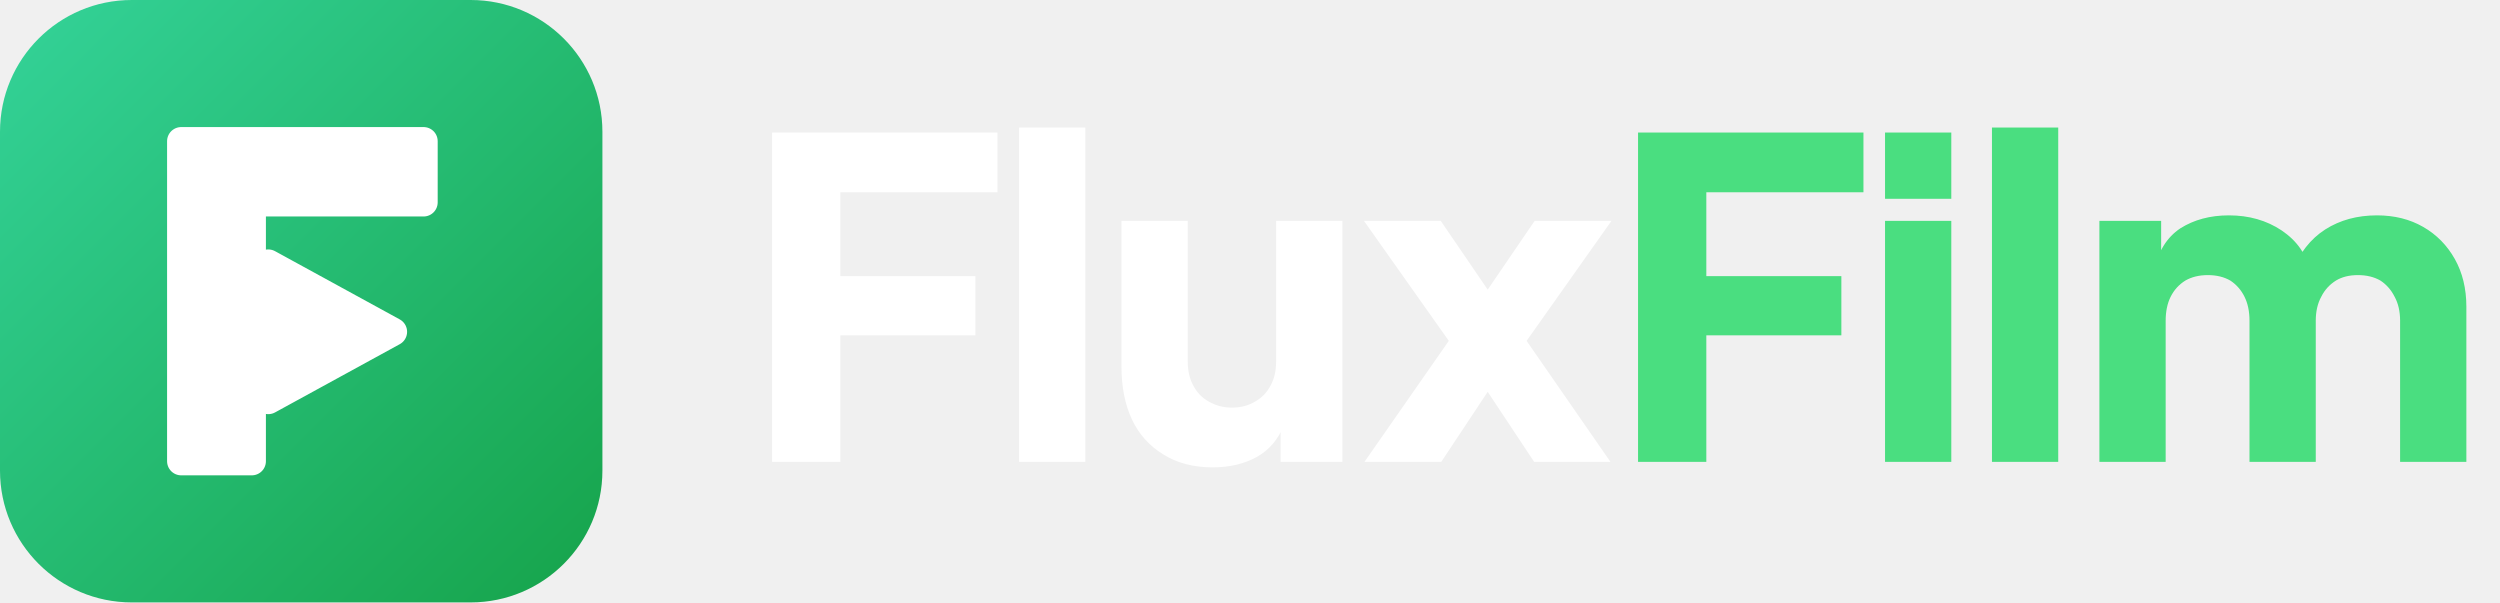
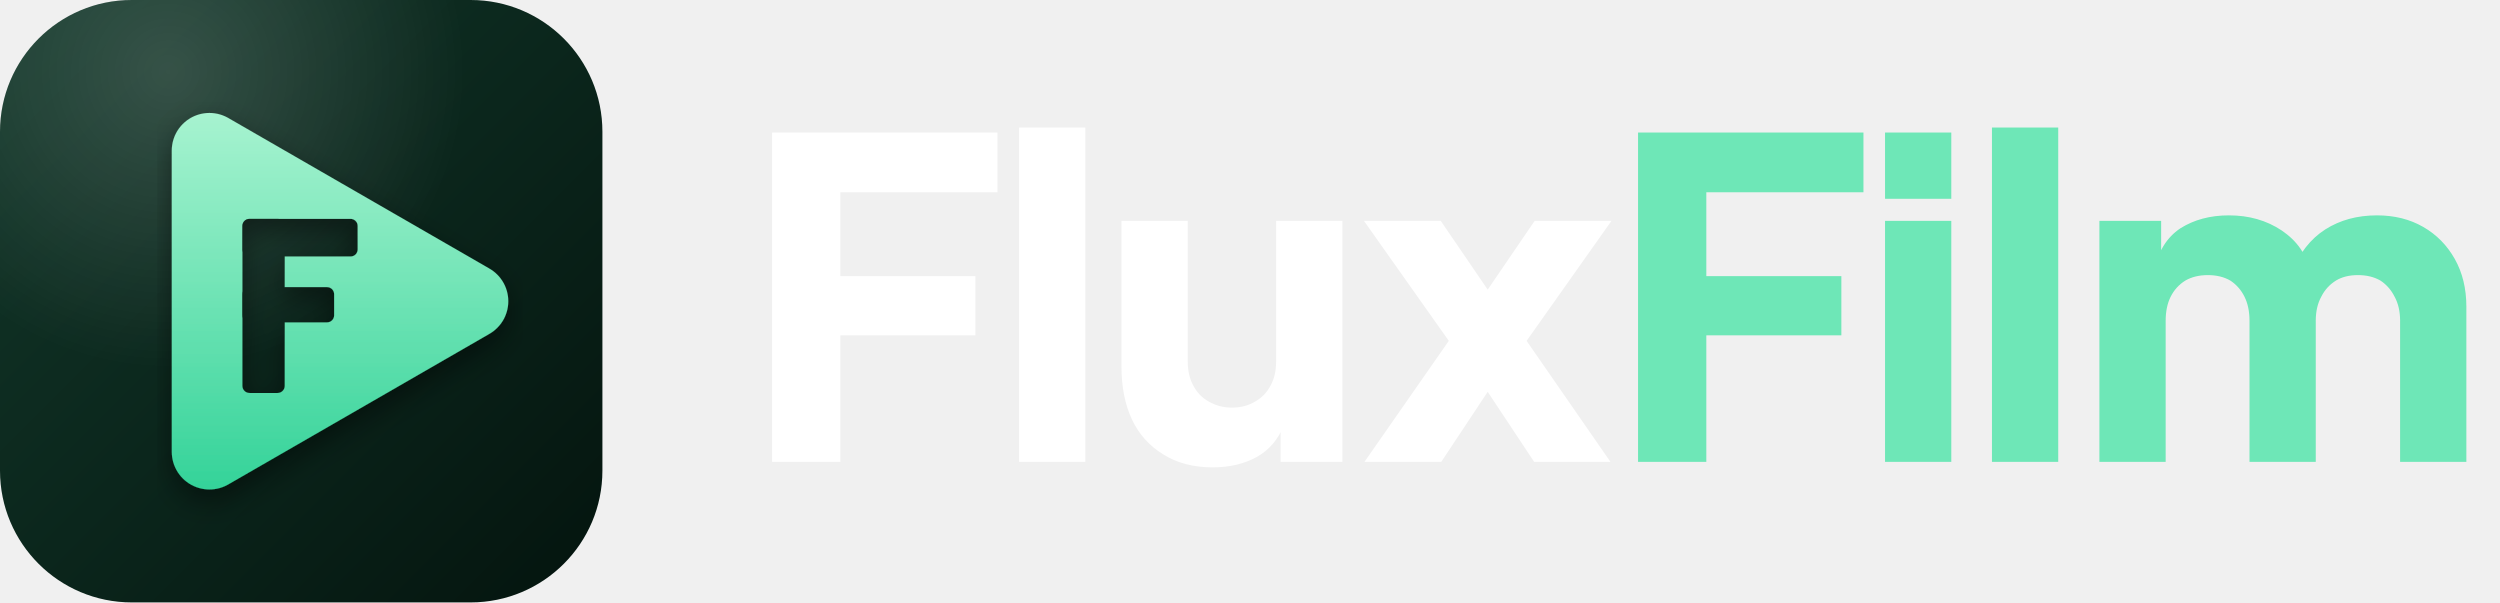
<svg xmlns="http://www.w3.org/2000/svg" viewBox="0 0 498 120" width="498" height="120">
  <defs>
    <linearGradient id="ff-bg" x1="0" y1="0" x2="512" y2="512" gradientUnits="userSpaceOnUse">
-       <stop offset="0" stop-color="#34d399" />
-       <stop offset="1" stop-color="#16a34a" />
+       <stop offset="0" stop-color="#12382a" />
+       <stop offset="1" stop-color="#04140e" />
    </linearGradient>
+     <radialGradient id="ff-hi" cx="143" cy="61" r="460" gradientUnits="userSpaceOnUse">
+       <stop offset="0" stop-color="#ffffff" stop-opacity=".16" />
+       <stop offset=".55" stop-color="#ffffff" stop-opacity="0" />
+     </radialGradient>
+     <linearGradient id="ff-mk" x1="0" y1="96" x2="0" y2="416" gradientUnits="userSpaceOnUse">
+       <stop offset="0" stop-color="#a7f3d0" />
+       <stop offset="1" stop-color="#34d399" />
+     </linearGradient>
+     <filter id="ff-sh" x="-20%" y="-20%" width="140%" height="150%">
+       <feDropShadow dx="0" dy="10" stdDeviation="12" flood-color="#000000" flood-opacity=".45" />
+     </filter>
+     <mask id="ff-f" maskUnits="userSpaceOnUse" x="0" y="0" width="512" height="512">
+       <rect width="512" height="512" fill="#fff" />
+       <g fill="#000">
+         <rect x="198" y="186" width="36" height="148" rx="6" />
+         <rect x="198" y="186" width="98" height="32" rx="6" />
+         <rect x="198" y="244" width="78" height="30" rx="6" />
+       </g>
+     </mask>
  </defs>
  <svg x="0" y="0" width="120" height="120" viewBox="0 0 512 512">
    <rect width="512" height="512" rx="112" fill="url(#ff-bg)" />
-     <g fill="#fff" stroke="#fff" stroke-width="24" stroke-linejoin="round">
-       <path d="M154 120H360V172H214V392H154Z" />
-       <path d="M228 224V340L334 282Z" />
+     <rect width="512" height="512" rx="112" fill="url(#ff-hi)" />
+     <g filter="url(#ff-sh)">
+       <path transform="translate(8 0)" d="M170 128V384L392 256Z" fill="url(#ff-mk)" stroke="url(#ff-mk)" stroke-width="64" stroke-linejoin="round" mask="url(#ff-f)" />
    </g>
  </svg>
  <path fill="#ffffff" d="M167.4 92L153.8 92L153.8 26.4L198.7 26.4L198.7 38.3L167.4 38.3L167.4 55.0L194.3 55.0L194.3 66.8L167.4 66.8L167.4 92ZM216.2 92L203.0 92L203.0 25.4L216.2 25.4L216.2 92ZM241.6 93.1L241.6 93.1Q235.8 93.1 231.7 90.5Q227.6 88.0 225.5 83.6Q223.4 79.1 223.4 73.1L223.4 73.1L223.4 44.0L236.6 44.0L236.6 72.0Q236.6 74.8 237.7 76.8Q238.8 78.9 240.8 80.0Q242.9 81.2 245.4 81.2L245.4 81.2Q248.0 81.2 250.0 80.0Q252.0 78.9 253.1 76.8Q254.2 74.8 254.2 72.0L254.2 72.0L254.2 44.0L267.4 44.0L267.4 92L255.1 92L255.1 82.5L255.8 84.6Q254.1 88.9 250.4 91.0Q246.6 93.1 241.6 93.1ZM287.1 92L271.8 92L288.6 67.9L271.7 44.0L287.0 44.0L299.7 62.6L293.0 62.6L305.7 44.0L321.0 44.0L304.1 67.9L320.8 92L305.6 92L293.2 73.3L299.5 73.3L287.1 92Z" />
-   <path fill="#4ade80" d="M339.9 92L326.3 92L326.3 26.4L371.2 26.4L371.2 38.3L339.9 38.3L339.9 55.0L366.8 55.0L366.8 66.8L339.9 66.8L339.9 92ZM388.7 92L375.5 92L375.5 44.0L388.7 44.0L388.7 92ZM388.7 39.6L375.5 39.6L375.5 26.4L388.7 26.4L388.7 39.6ZM410.0 92L396.8 92L396.8 25.4L410.0 25.4L410.0 92ZM431.4 92L418.2 92L418.2 44.0L430.5 44.0L430.5 55.7L429.2 53.7Q430.3 48.2 434.3 45.5Q438.4 42.9 444.0 42.9L444.0 42.9Q450.0 42.9 454.5 45.9Q459.1 49.0 460.2 54.1L460.2 54.1L456.4 54.4Q458.8 48.5 463.2 45.7Q467.6 42.9 473.5 42.9L473.5 42.9Q478.7 42.9 482.7 45.2Q486.7 47.5 489.0 51.6Q491.3 55.7 491.3 61.1L491.3 61.1L491.3 92L478.1 92L478.1 63.9Q478.1 61.1 477.0 59.1Q476.0 57.1 474.2 55.9Q472.3 54.8 469.7 54.8L469.7 54.8Q467.1 54.8 465.3 55.9Q463.4 57.1 462.4 59.1Q461.3 61.1 461.3 63.9L461.3 63.9L461.3 92L448.1 92L448.1 63.9Q448.1 61.1 447.1 59.1Q446.1 57.1 444.3 55.9Q442.4 54.8 439.8 54.8L439.8 54.8Q437.2 54.8 435.3 55.9Q433.4 57.1 432.4 59.1Q431.4 61.1 431.4 63.9L431.4 63.9L431.4 92Z" />
+   <path fill="#6ee7b7" d="M339.9 92L326.3 92L326.3 26.4L371.2 26.4L371.2 38.3L339.9 38.3L339.9 55.0L366.8 55.0L366.8 66.8L339.9 66.8L339.9 92ZM388.7 92L375.5 92L375.5 44.0L388.7 44.0L388.7 92ZM388.7 39.6L375.5 39.6L375.5 26.4L388.7 26.4L388.7 39.6ZM410.0 92L396.8 92L396.8 25.4L410.0 25.4L410.0 92ZM431.4 92L418.2 92L418.2 44.0L430.5 44.0L430.5 55.7L429.2 53.7Q430.3 48.2 434.3 45.5Q438.4 42.9 444.0 42.9L444.0 42.9Q450.0 42.9 454.5 45.9Q459.1 49.0 460.2 54.1L460.2 54.1L456.4 54.4Q458.8 48.5 463.2 45.7Q467.6 42.9 473.5 42.9L473.5 42.9Q478.7 42.9 482.7 45.2Q486.7 47.5 489.0 51.6Q491.3 55.7 491.3 61.1L491.3 61.1L491.3 92L478.1 92L478.1 63.9Q478.1 61.1 477.0 59.1Q476.0 57.1 474.2 55.9Q472.3 54.8 469.7 54.8L469.7 54.8Q467.1 54.8 465.3 55.9Q463.4 57.1 462.4 59.1Q461.3 61.1 461.3 63.9L461.3 63.9L461.3 92L448.1 92L448.1 63.9Q448.1 61.1 447.1 59.1Q446.1 57.1 444.3 55.9Q442.4 54.8 439.8 54.8L439.8 54.8Q437.2 54.8 435.3 55.9Q433.4 57.1 432.4 59.1Q431.4 61.1 431.4 63.9L431.4 63.9L431.4 92Z" />
</svg>
